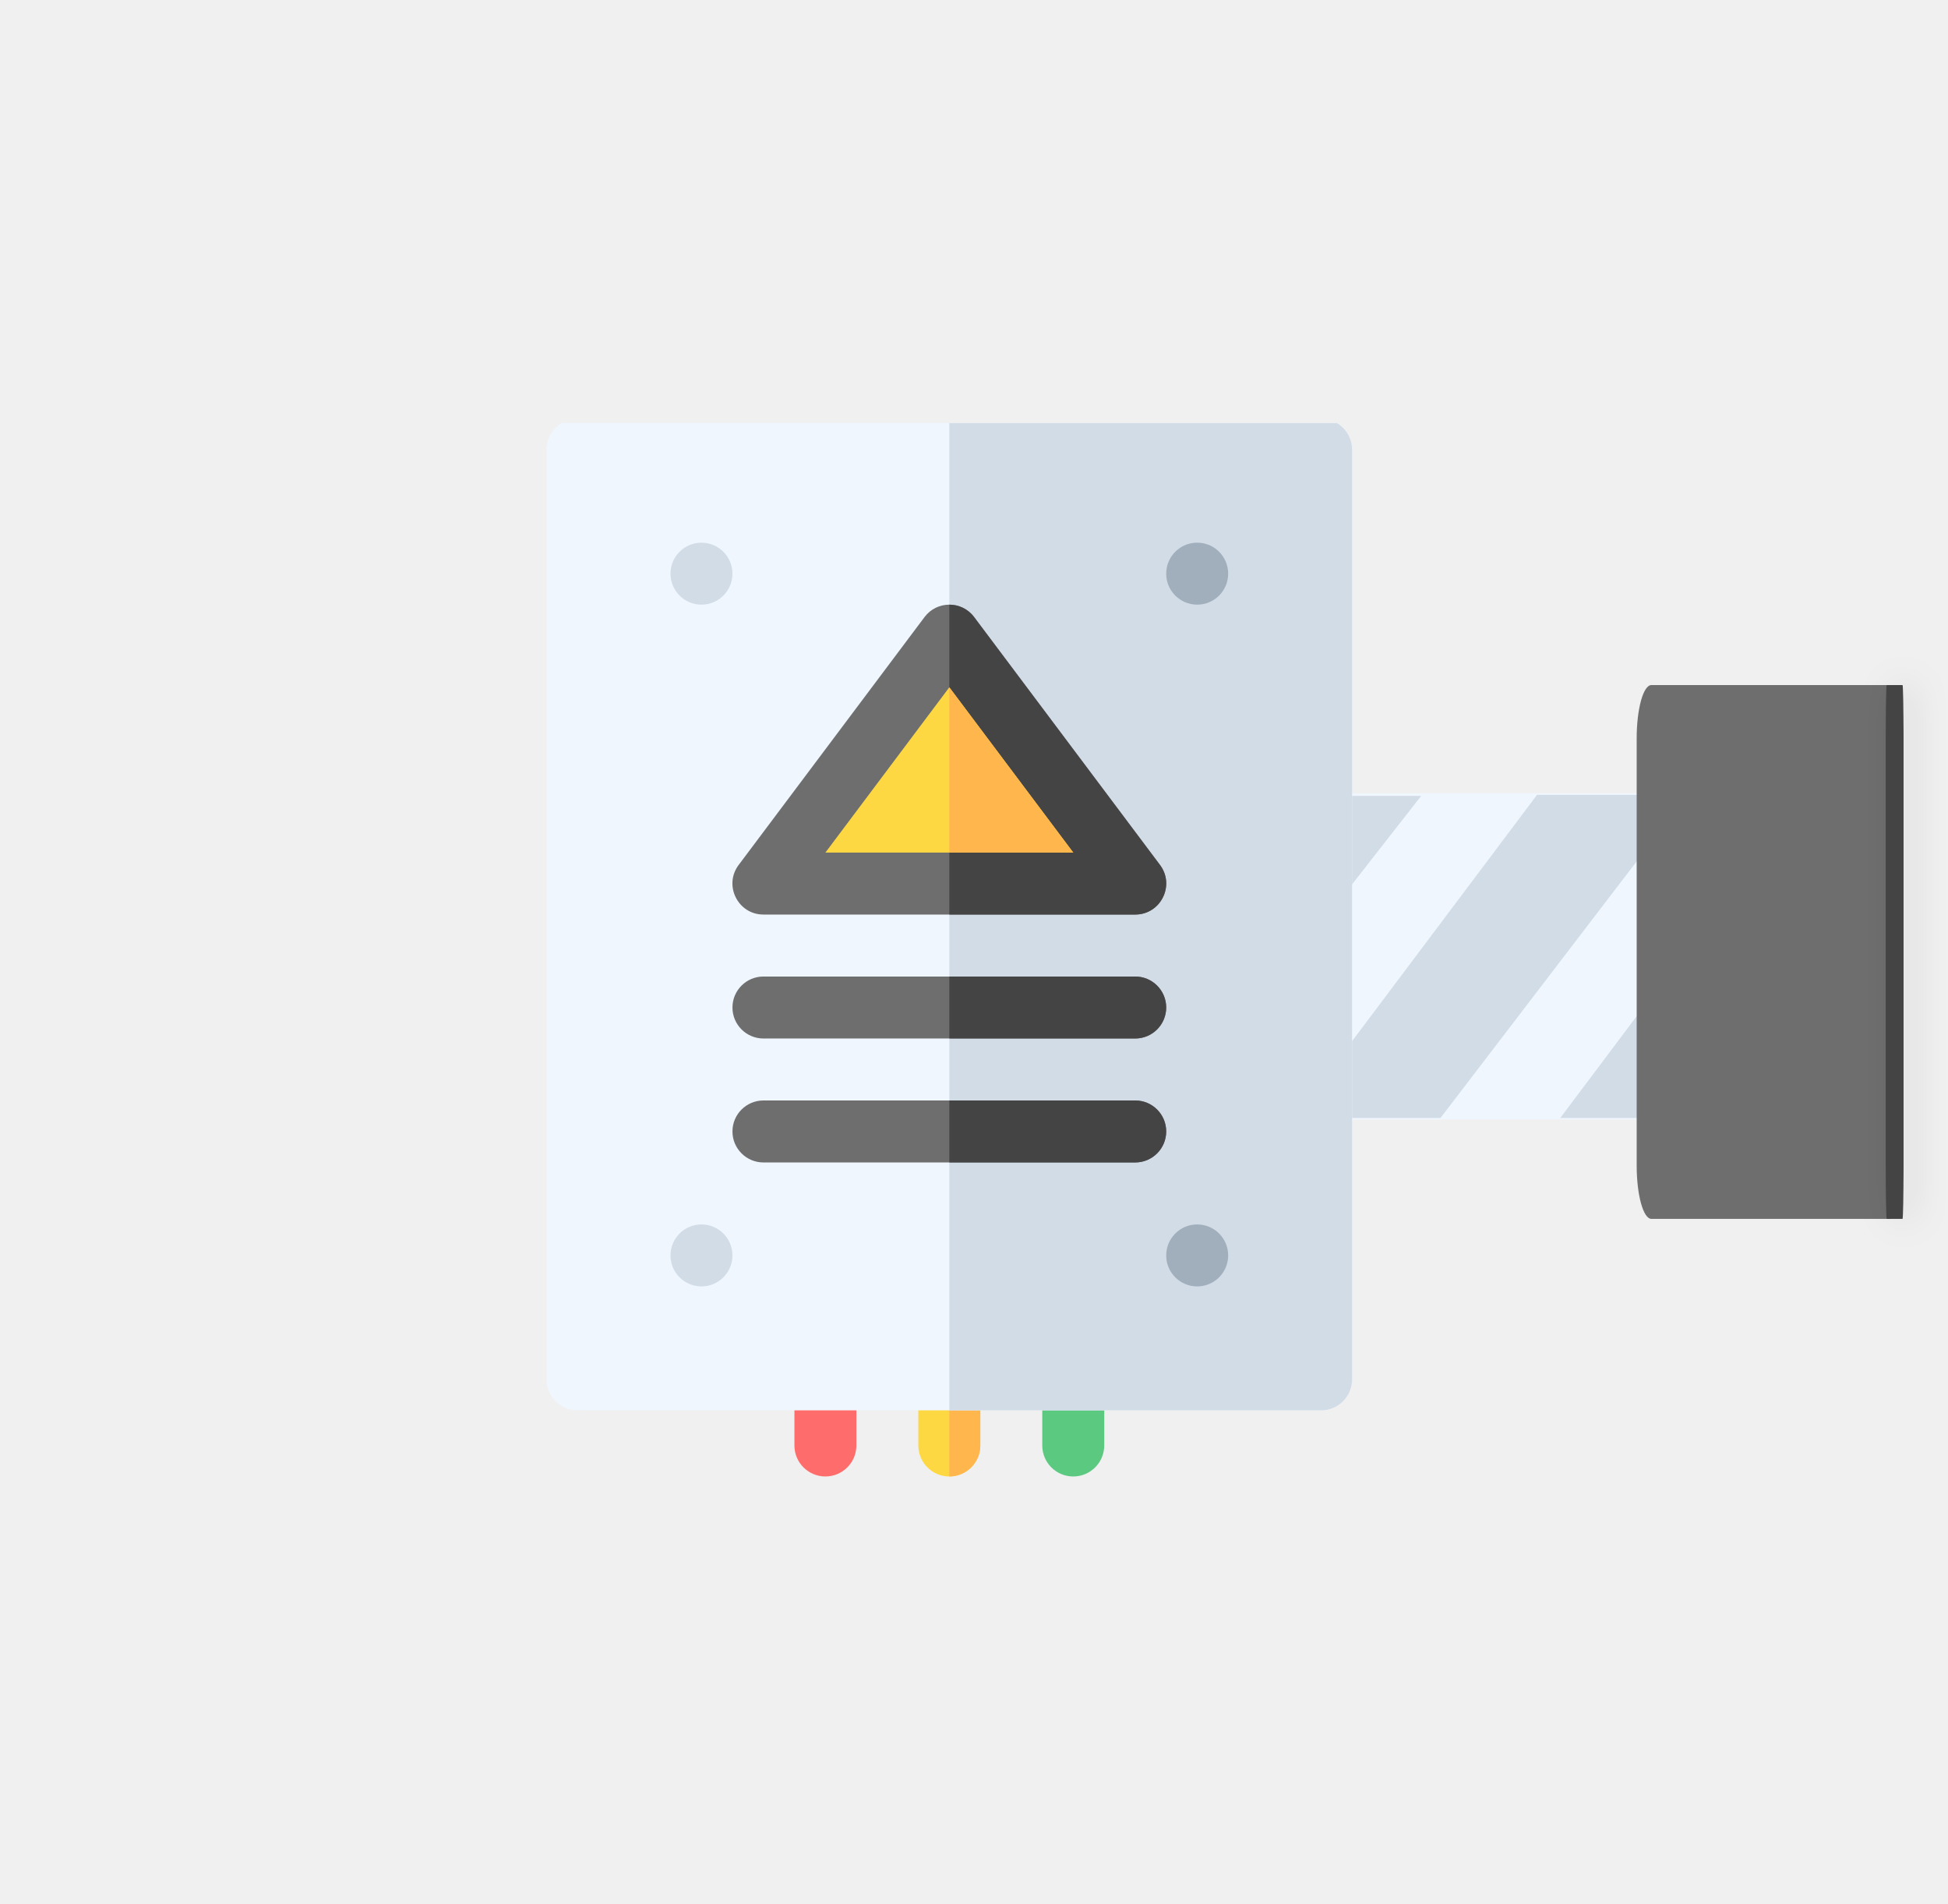
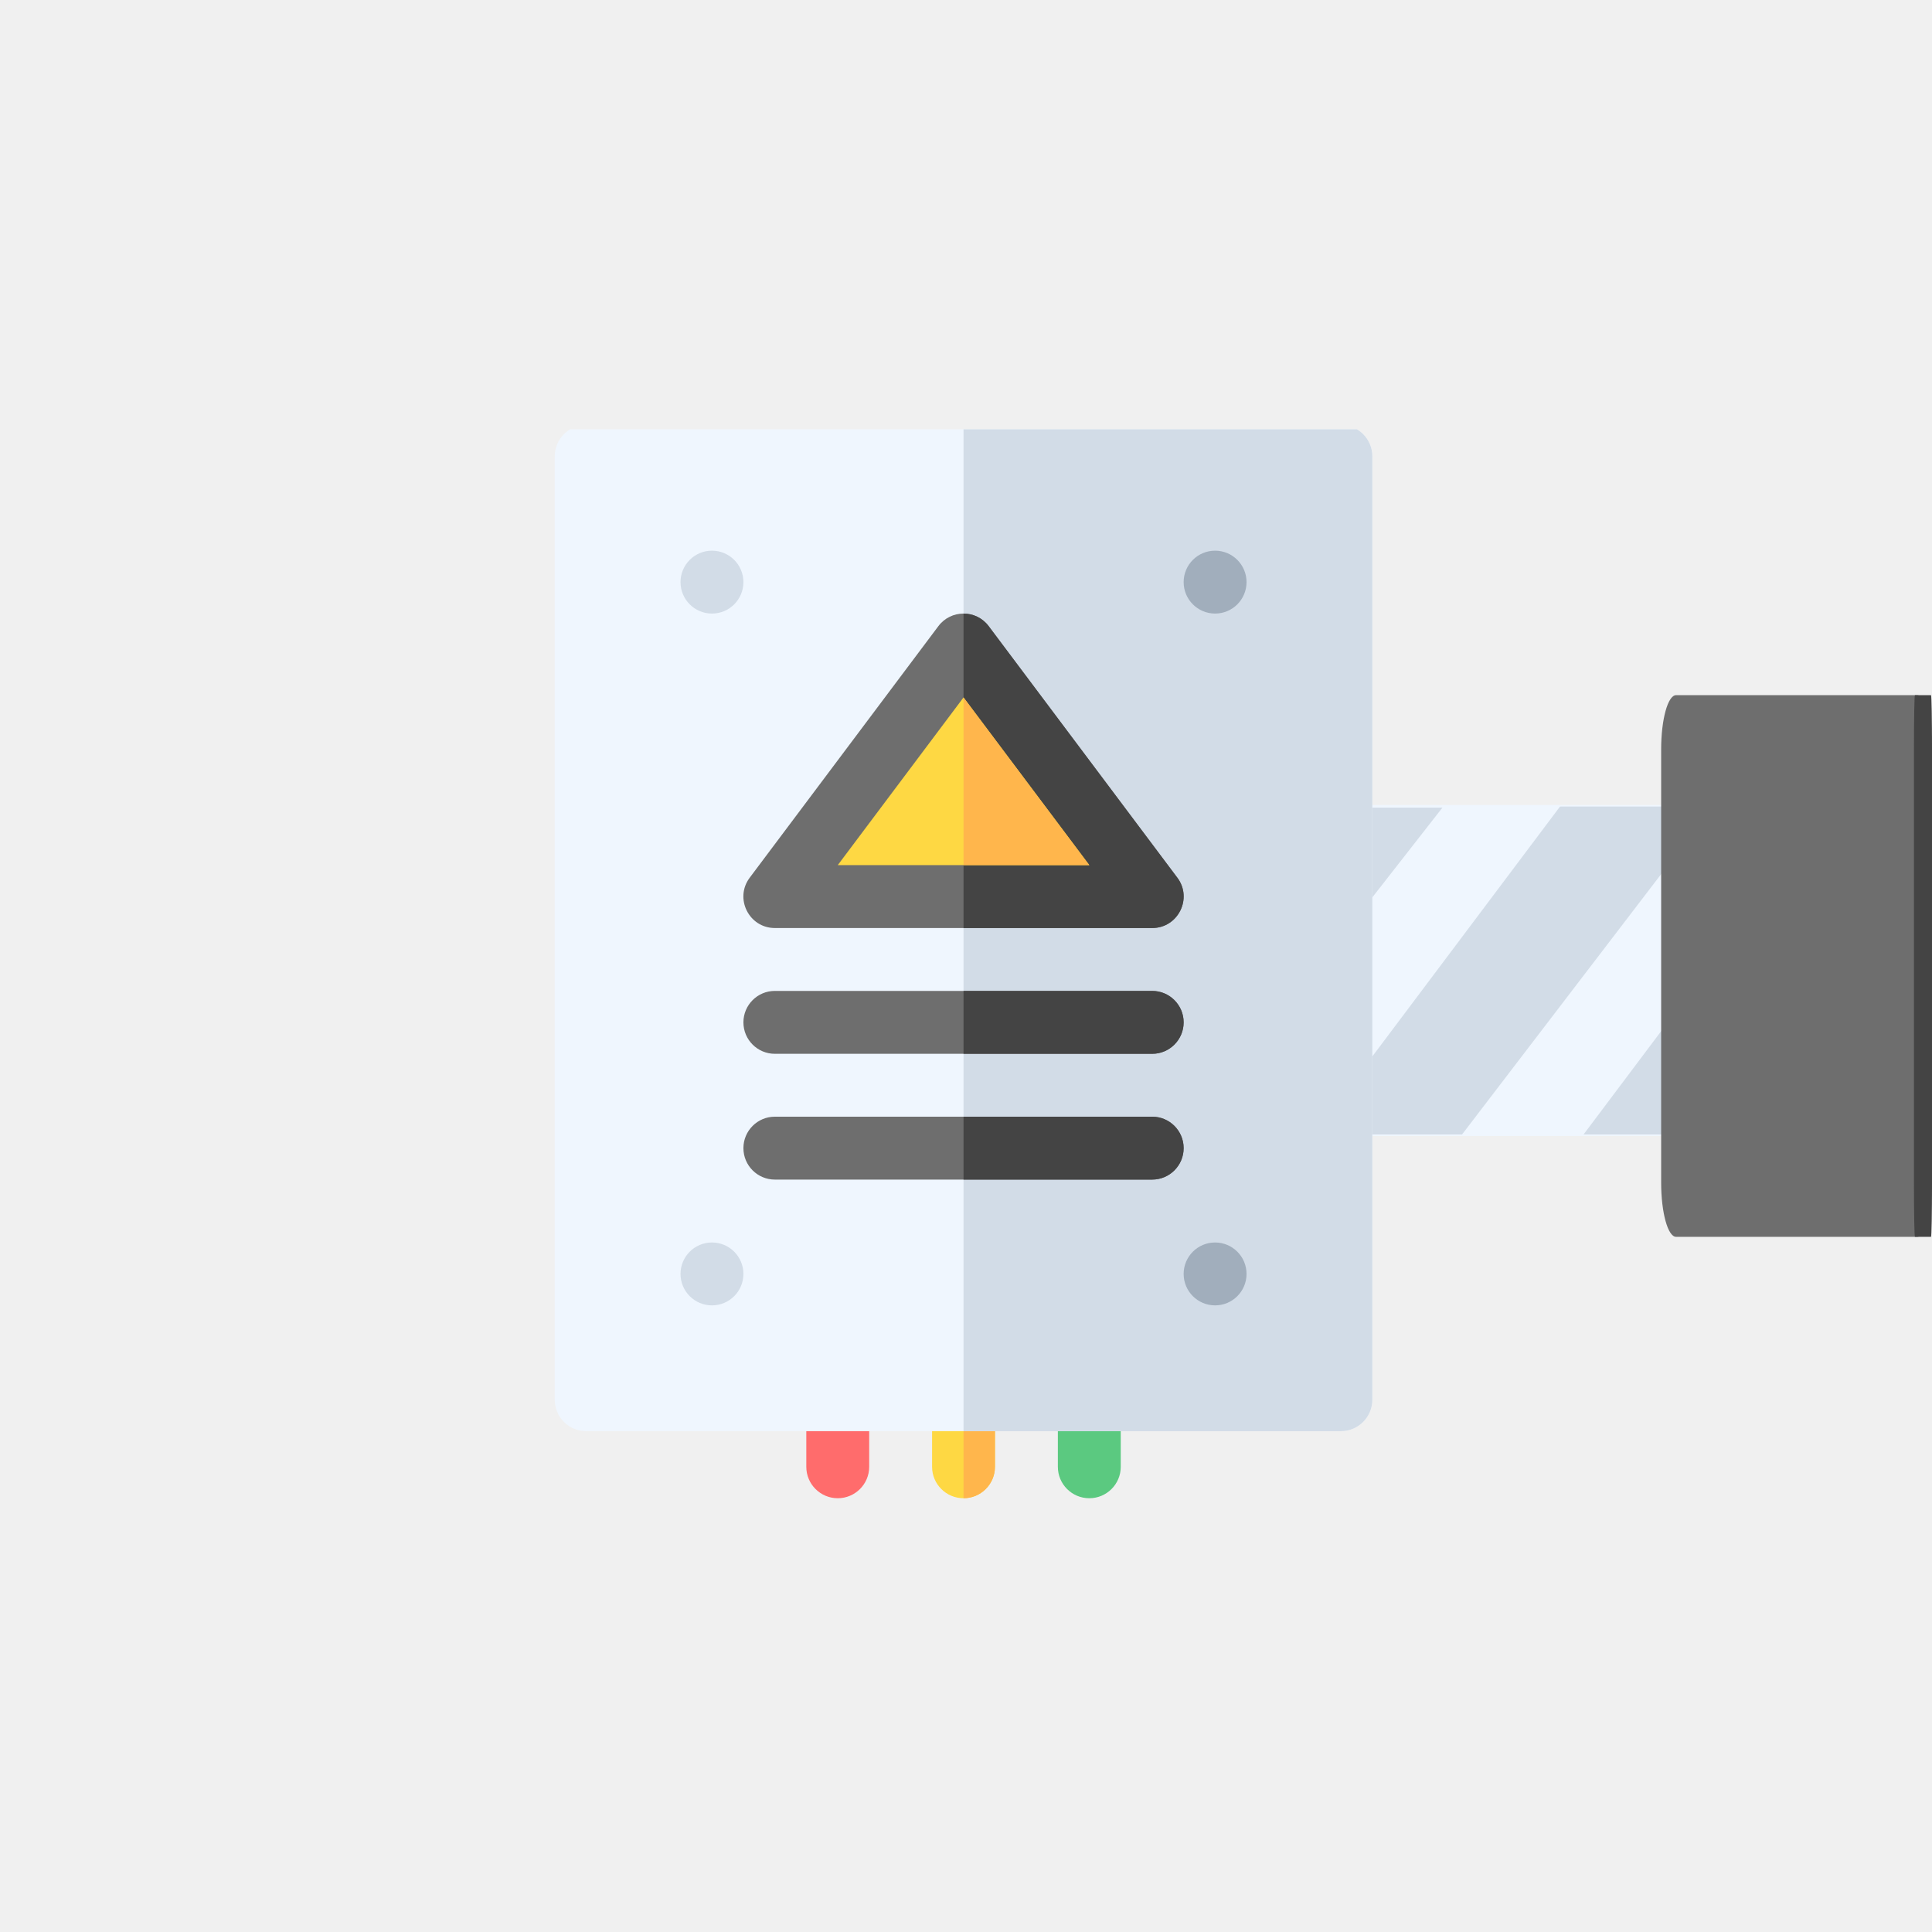
- <svg xmlns="http://www.w3.org/2000/svg" width="219" height="214" viewBox="0 0 219 214" fill="none">
+ <svg xmlns="http://www.w3.org/2000/svg" width="214" height="214" viewBox="0 0 214 214" fill="none">
  <path d="M152.816 89.167L147.519 89.167L133.688 89.167L112.254 89.167L104.236 89.167L93.555 89.554C90.995 90.425 89.169 92.657 89.169 95.276L89.169 119.715C89.169 123.087 92.198 125.824 95.93 125.824L133.688 125.824L142.553 125.824L152.816 125.824L174.251 125.824L183.345 125.824L193.378 125.824L197.335 125.824C201.067 125.824 204.095 123.087 204.095 119.715L204.095 95.276C204.095 91.904 201.067 89.167 197.335 89.167L152.816 89.167Z" fill="#EFF6FE" />
  <path d="M124.797 112.249L124.797 131.002C124.797 131.96 124.935 132.882 125.181 133.731L125.826 133.022L125.826 132.531L125.788 125.526L131.592 125.526L159.773 89.457L142.605 89.457L124.797 112.249Z" fill="#D2DCE7" />
  <mask id="mask0" mask-type="alpha" maskUnits="userSpaceOnUse" x="34" y="89" width="171" height="37">
    <path d="M128.449 89.34L120.645 89.34L100.269 89.34L68.689 89.34L56.876 89.34L41.139 89.723C37.367 90.587 34.678 92.798 34.678 95.393L34.678 119.605C34.678 122.946 39.14 125.658 44.638 125.658L100.269 125.658L113.329 125.658L128.449 125.658L160.03 125.658L173.428 125.658L188.21 125.658L194.04 125.658C199.538 125.658 204 122.946 204 119.605L204 95.393C204 92.052 199.538 89.34 194.04 89.34L128.449 89.34Z" fill="#EFF6FE" />
  </mask>
  <g mask="url(#mask0)">
    <path d="M145.145 126.152L153.066 127.091C153.078 128.056 156.777 131.23 157.034 132.082L187.326 92.471L187.265 87.376L187.06 70.348L145.145 126.152Z" fill="#D2DCE7" />
    <path d="M191.215 87.376L187.326 92.471L187.265 87.376L191.215 87.376Z" fill="#D2DCE7" />
    <path d="M175.036 126.152L182.957 127.091C182.968 128.056 186.668 131.23 186.925 132.082L217.217 92.471L217.155 87.376L216.951 70.348L175.036 126.152Z" fill="#D2DCE7" />
    <path d="M221.106 87.376L217.217 92.471L217.155 87.376L221.106 87.376Z" fill="#D2DCE7" />
  </g>
  <path d="M214 131L214 83C214 79.688 213.259 77 212.346 77L185.654 77C184.741 77 184 79.688 184 83L184 131C184 134.312 184.741 137 185.654 137L212.346 137C213.259 137 214 134.312 214 131Z" fill="#6E6E6E" />
-   <g filter="url(#filter0_d)">
-     <path d="M214 131L214 83C214 79.688 213.951 77 213.89 77L212.11 77C212.049 77 212 79.688 212 83L212 131C212 134.312 212.049 137 212.11 137L213.89 137C213.951 137 214 134.312 214 131Z" fill="#444444" />
-   </g>
+   <path d="M214 131L214 83C214 79.688 213.951 77 213.89 77L212.11 77C212.049 77 212 79.688 212 83L212 131C212 134.312 212.049 137 212.11 137L213.89 137C213.951 137 214 134.312 214 131Z" fill="#444444" />
  <g clip-path="url(#clip0)">
    <path d="M92.794 165.953C90.871 165.953 89.311 164.394 89.311 162.47V155.04C89.311 153.116 90.871 151.557 92.794 151.557C94.718 151.557 96.277 153.116 96.277 155.04V162.47C96.277 164.394 94.718 165.953 92.794 165.953Z" fill="#FF6C6C" />
    <path d="M120.658 165.953C118.735 165.953 117.175 164.394 117.175 162.47V155.04C117.175 153.116 118.735 151.557 120.658 151.557C122.582 151.557 124.141 153.116 124.141 155.04V162.47C124.141 164.394 122.582 165.953 120.658 165.953Z" fill="#5BC980" />
    <path d="M110.209 155.04V162.47C110.209 164.393 108.648 165.953 106.726 165.953C104.803 165.953 103.243 164.393 103.243 162.47V155.04C103.243 153.117 104.803 151.557 106.726 151.557C108.648 151.557 110.209 153.117 110.209 155.04Z" fill="#FED843" />
    <path d="M110.209 155.04V162.47C110.209 164.393 108.649 165.953 106.726 165.953V151.557C108.649 151.557 110.209 153.117 110.209 155.04Z" fill="#FFB64C" />
    <path d="M152.006 89.458V50.547C152.006 48.625 150.446 47.065 148.523 47.065H64.929C63.007 47.065 61.446 48.625 61.446 50.547V155.04C61.446 156.962 63.007 158.523 64.929 158.523H148.523C150.446 158.523 152.006 156.962 152.006 155.04V109.163C152.006 104.84 152.006 103.78 152.006 99.238C152.006 94.696 152.006 93.419 152.006 89.458Z" fill="#EFF6FE" />
    <path d="M152.006 109.163V155.04C152.006 156.962 150.446 158.523 148.523 158.523H106.726V47.065H148.523C150.446 47.065 152.006 48.625 152.006 50.547V89.458V109.163Z" fill="#D2DCE7" />
    <path d="M130.411 97.221L109.513 69.356C108.816 68.427 107.771 67.963 106.726 67.963C105.681 67.963 104.636 68.427 103.94 69.356L83.041 97.221C81.321 99.515 82.965 102.794 85.828 102.794H127.625C130.492 102.794 132.13 99.51 130.411 97.221Z" fill="#6E6E6E" />
    <path d="M127.625 102.794H106.726V67.963C107.771 67.963 108.816 68.427 109.513 69.356L130.411 97.221C132.129 99.51 130.492 102.794 127.625 102.794Z" fill="#444444" />
    <path d="M120.659 95.828H92.794L106.726 77.252L120.659 95.828Z" fill="#FED843" />
    <path d="M120.658 95.828H106.726V77.252L120.658 95.828Z" fill="#FFB64C" />
    <path d="M131.108 127.174C131.108 129.097 129.547 130.658 127.625 130.658H85.828C83.905 130.658 82.345 129.097 82.345 127.174C82.345 125.252 83.905 123.691 85.828 123.691H127.625C129.547 123.691 131.108 125.252 131.108 127.174Z" fill="#6E6E6E" />
    <path d="M131.108 113.243C131.108 115.165 129.547 116.726 127.625 116.726H85.828C83.905 116.726 82.345 115.165 82.345 113.243C82.345 111.32 83.905 109.76 85.828 109.76H127.625C129.547 109.76 131.108 111.32 131.108 113.243Z" fill="#6E6E6E" />
    <path d="M131.108 127.174C131.108 129.097 129.547 130.658 127.625 130.658H106.726V123.691H127.625C129.547 123.691 131.108 125.252 131.108 127.174Z" fill="#444444" />
    <path d="M131.108 113.243C131.108 115.165 129.547 116.726 127.625 116.726H106.726V109.76H127.625C129.547 109.76 131.108 111.32 131.108 113.243Z" fill="#444444" />
    <path d="M78.862 67.962C80.785 67.962 82.345 66.403 82.345 64.479C82.345 62.556 80.785 60.996 78.862 60.996C76.938 60.996 75.378 62.556 75.378 64.479C75.378 66.403 76.938 67.962 78.862 67.962Z" fill="#D2DCE7" />
    <path d="M78.862 144.591C80.785 144.591 82.345 143.032 82.345 141.108C82.345 139.184 80.785 137.625 78.862 137.625C76.938 137.625 75.378 139.184 75.378 141.108C75.378 143.032 76.938 144.591 78.862 144.591Z" fill="#D2DCE7" />
    <path d="M134.591 67.962C136.515 67.962 138.074 66.403 138.074 64.479C138.074 62.556 136.515 60.996 134.591 60.996C132.667 60.996 131.108 62.556 131.108 64.479C131.108 66.403 132.667 67.962 134.591 67.962Z" fill="#A1AEBC" />
    <path d="M134.591 144.591C136.515 144.591 138.074 143.032 138.074 141.108C138.074 139.184 136.515 137.625 134.591 137.625C132.667 137.625 131.108 139.184 131.108 141.108C131.108 143.032 132.667 144.591 134.591 144.591Z" fill="#A1AEBC" />
  </g>
  <defs>
-     <filter id="filter0_d" x="209" y="73" width="10" height="68" filterUnits="userSpaceOnUse" color-interpolation-filters="sRGB">
-       <feFlood flood-opacity="0" result="BackgroundImageFix" />
-       <feColorMatrix in="SourceAlpha" type="matrix" values="0 0 0 0 0 0 0 0 0 0 0 0 0 0 0 0 0 0 127 0" />
-       <feOffset dx="1" />
-       <feGaussianBlur stdDeviation="2" />
-       <feColorMatrix type="matrix" values="0 0 0 0 0 0 0 0 0 0 0 0 0 0 0 0 0 0 0.1 0" />
-       <feBlend mode="normal" in2="BackgroundImageFix" result="effect1_dropShadow" />
-       <feBlend mode="normal" in="SourceGraphic" in2="effect1_dropShadow" result="shape" />
-     </filter>
    <clipPath id="clip0">
      <rect width="118.889" height="118.889" fill="white" transform="translate(47.5581 47.5547)" />
    </clipPath>
  </defs>
</svg>
